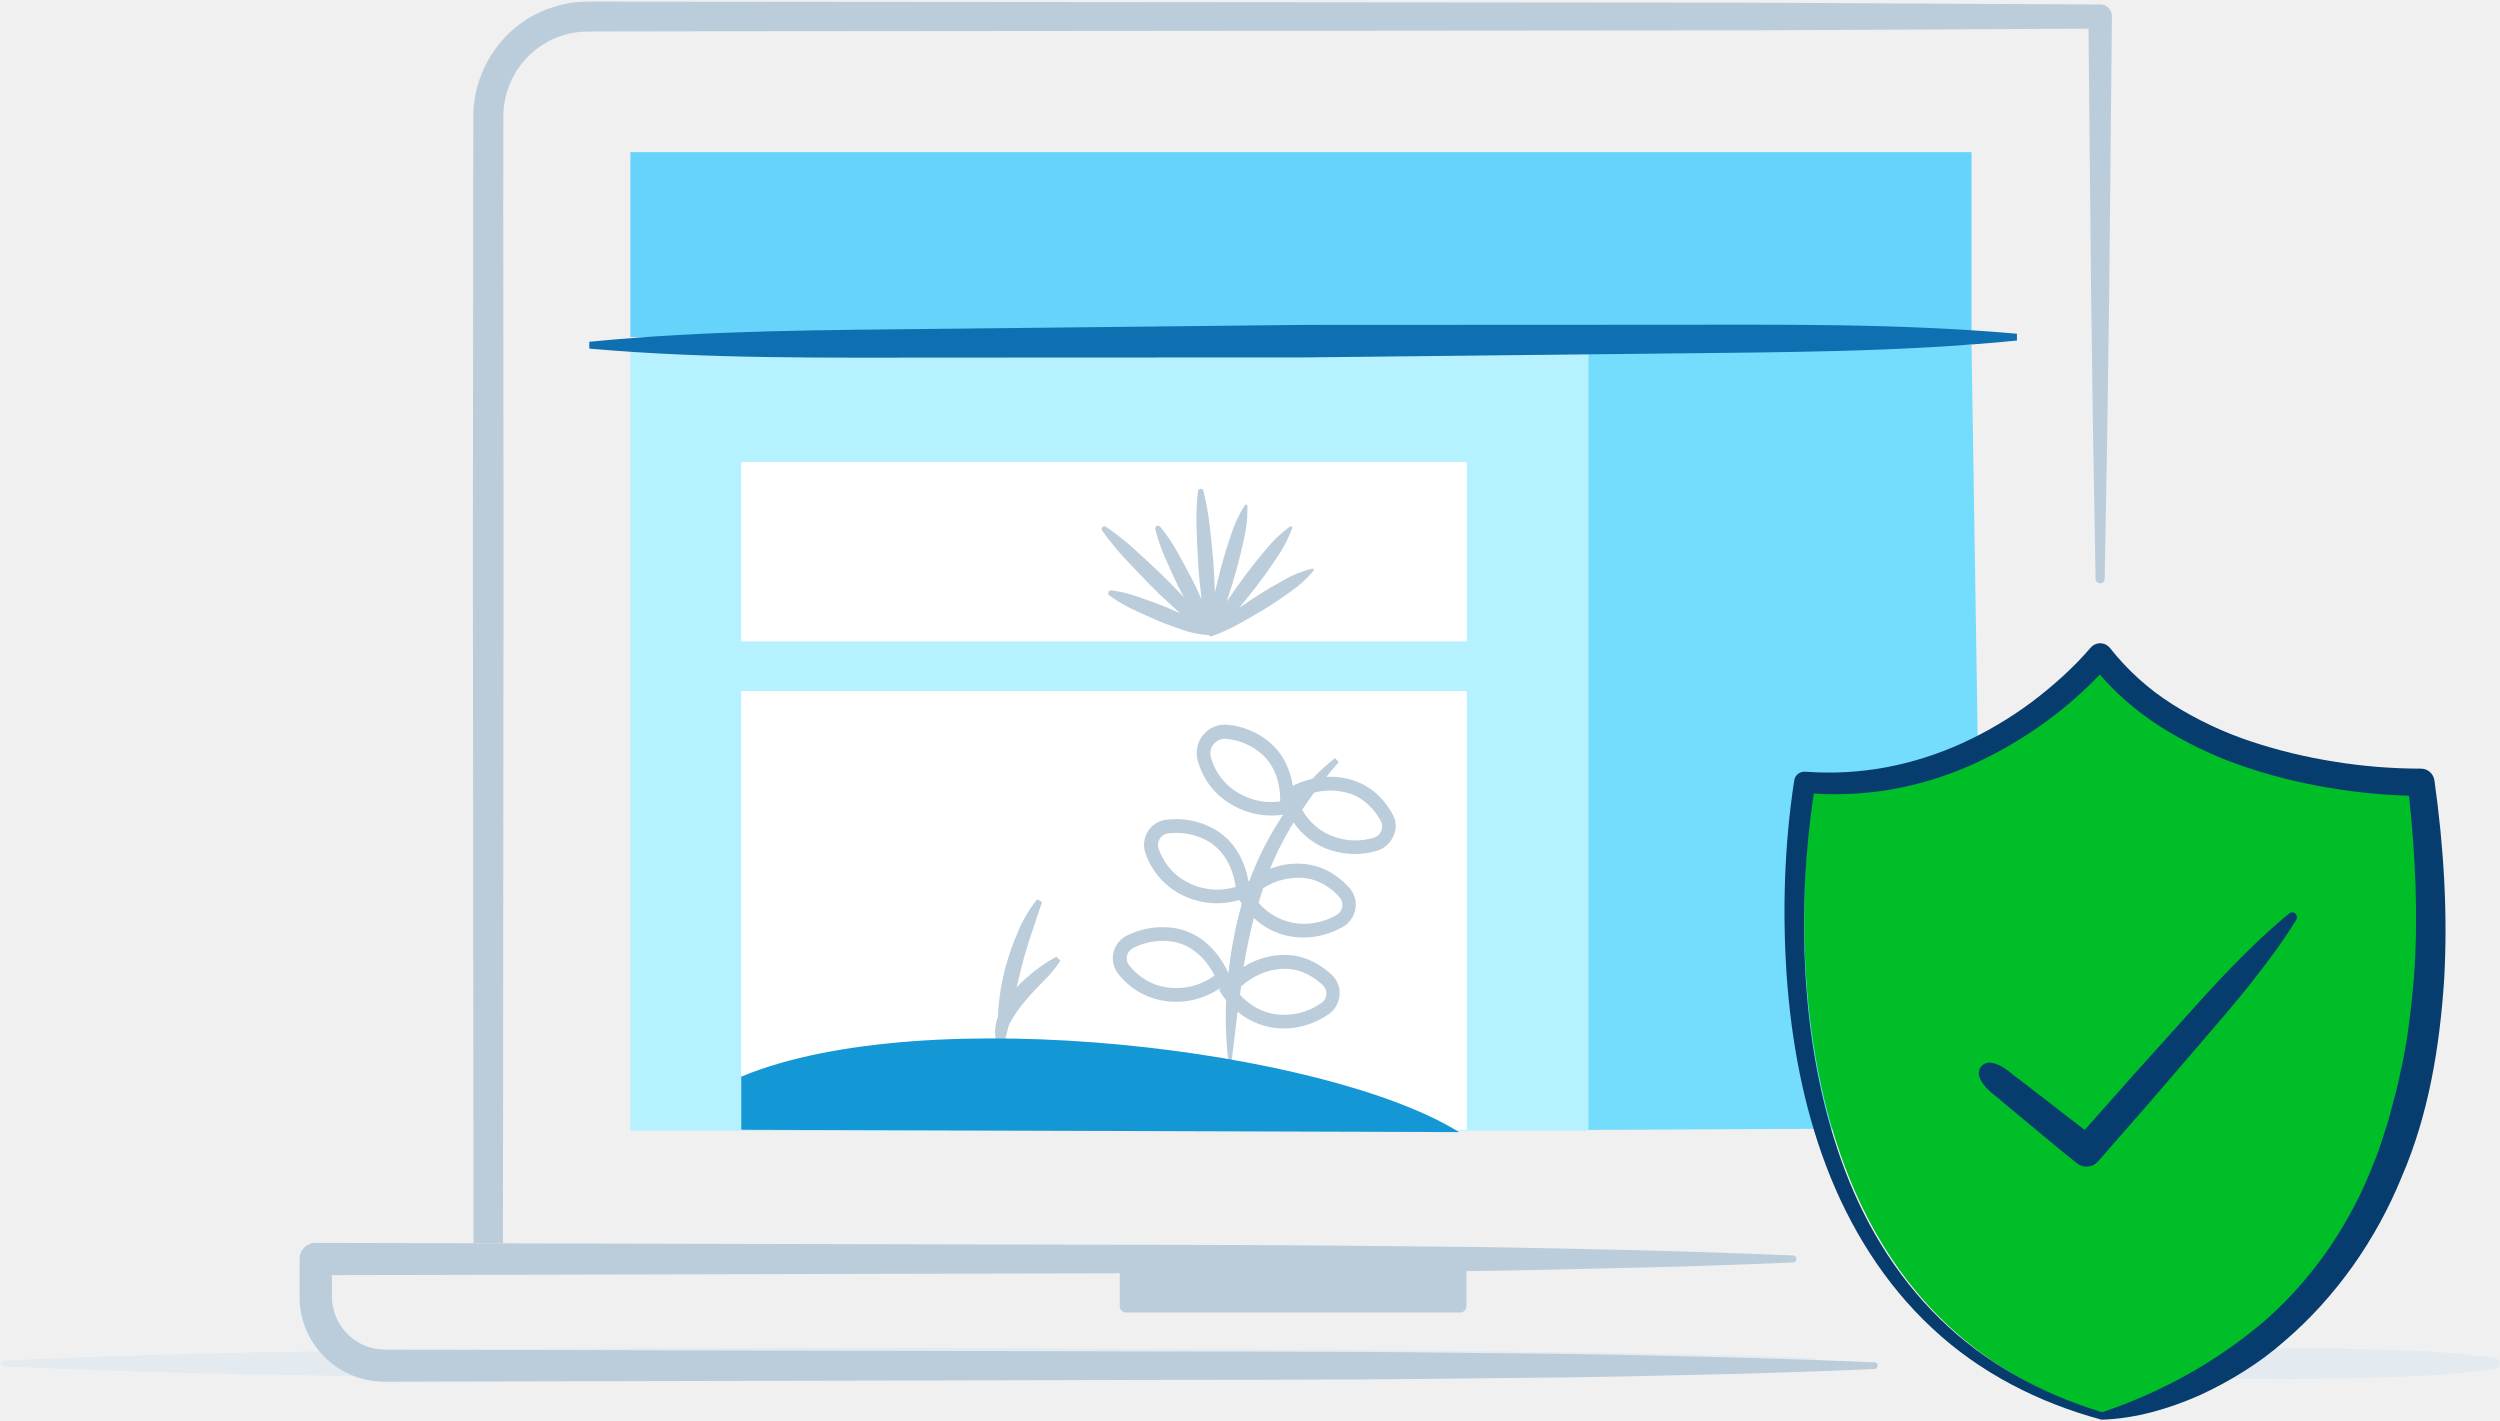
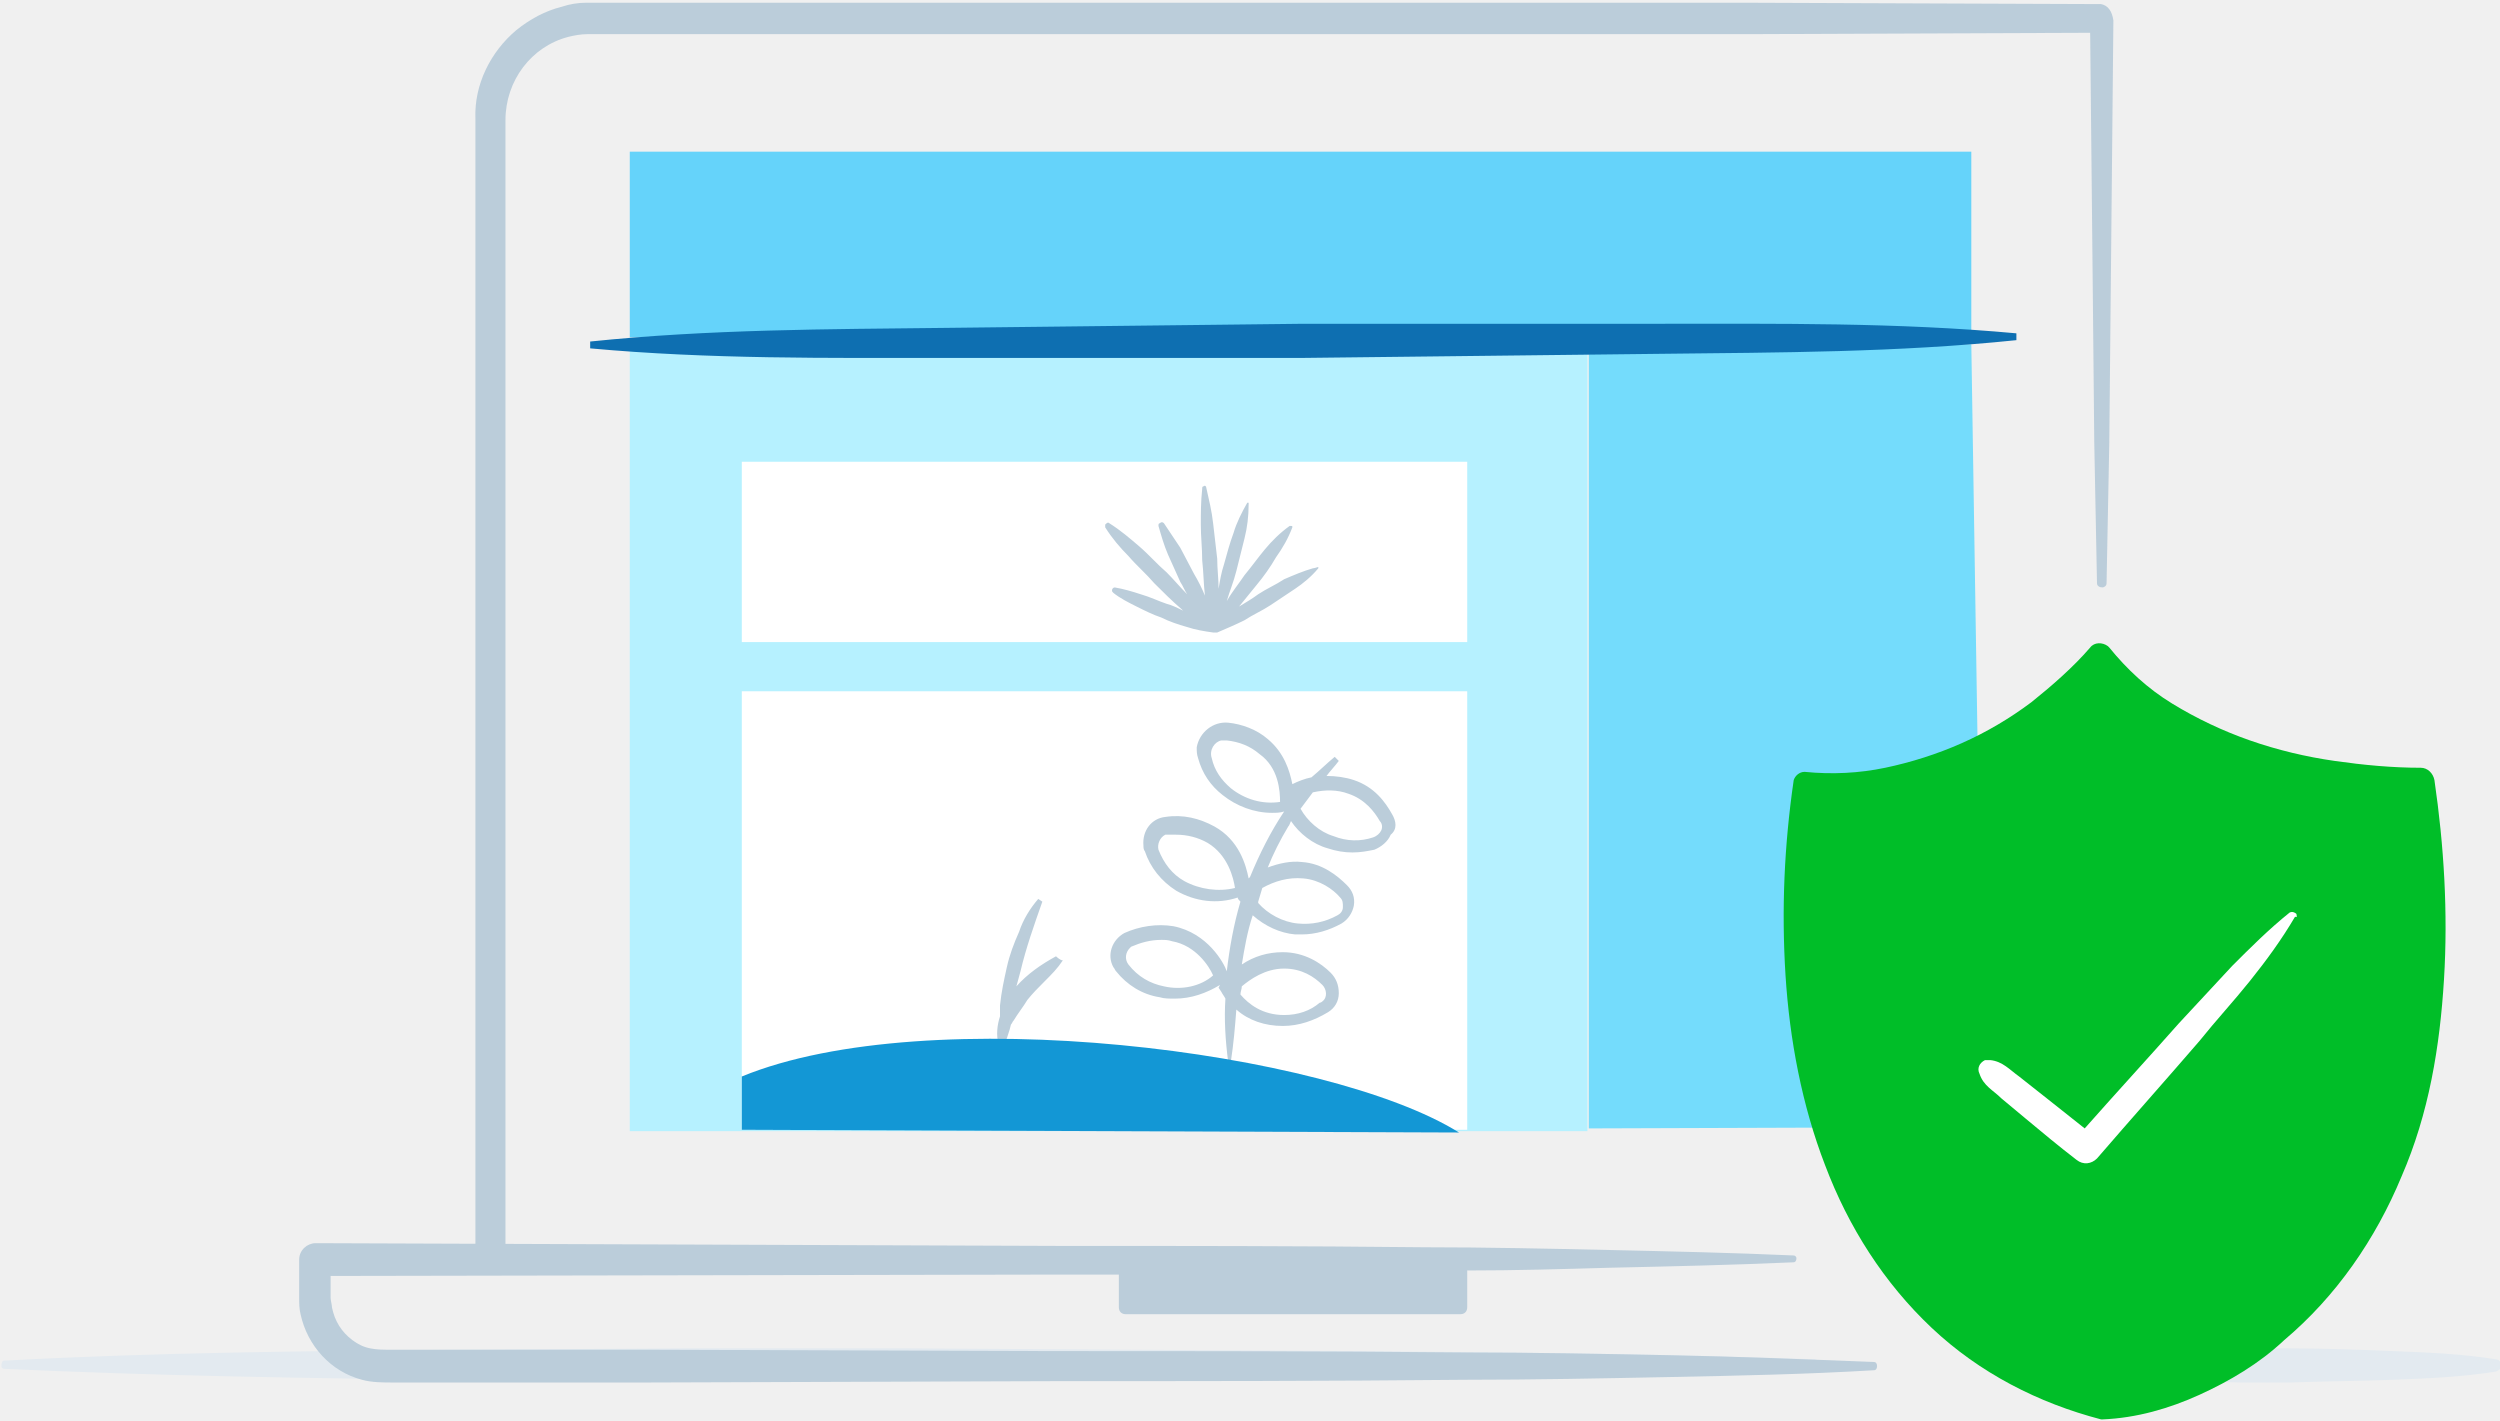
- <svg xmlns="http://www.w3.org/2000/svg" width="183" height="104" viewBox="0 0 183 104">
-   <g fill="none">
-     <path d="M.304 99.6c11.032-.556 22.064-.67 33.107-.817l16.553-.102 16.554-.023 33.107.159c11.031.102 22.063.215 33.106.578.226 0 .406.182.406.409 0 .227-.18.408-.406.408-11.031.363-22.063.476-33.106.578l-33.107.16-16.554-.024-16.564-.102c-11.032-.147-22.064-.26-33.107-.816a.203.203 0 0 1-.203-.204c0-.114.102-.204.214-.204zm152.463 0c2.49-.533 4.98-.726 7.47-.817l3.73-.102 3.73-.023c2.49.023 4.981.08 7.471.159 2.49.08 4.981.227 7.471.59a.405.405 0 0 1 .35.453.408.408 0 0 1-.35.352c-2.49.352-4.98.499-7.47.59-2.49.09-4.981.124-7.472.159l-3.73-.023-3.73-.102c-2.49-.091-4.98-.284-7.47-.817a.209.209 0 0 1-.158-.25c.011-.09.068-.147.158-.17z" fill="#E3EAF0" />
-     <path fill="#B6F1FF" d="M46.144 82.769V24.962h70.124V82.77H49.942" />
-     <path fill="#65D3FA" d="M46.144 24.667v-13.53h98.171v13.53H51.452" />
-     <path fill="#74DCFC" d="M144.315 25.246l.902 57.319-28.949.147V25.246h28.047" />
-     <path fill="#FFF" d="M102.487 82.712h-48.23v-32.13h53.109v32.13m0-35.759H54.258V33.82h53.108v13.133" />
-     <path d="M96.052 41.623a7.734 7.734 0 0 0-2.084.839 39.98 39.98 0 0 0-1.905 1.123c-.45.295-.901.6-1.352.907a63.5 63.5 0 0 0 1.307-1.633 35.44 35.44 0 0 0 1.42-1.996 9.504 9.504 0 0 0 1.15-2.2c.022-.057-.012-.114-.068-.137-.034-.01-.068-.01-.09.012a9.52 9.52 0 0 0-1.792 1.712 35.364 35.364 0 0 0-1.521 1.917 69.46 69.46 0 0 0-1.319 1.86 66.45 66.45 0 0 0 .665-2.155 40.4 40.4 0 0 0 .586-2.37 9.522 9.522 0 0 0 .26-2.461.096.096 0 0 0-.046-.08.106.106 0 0 0-.146.023 9.66 9.66 0 0 0-1.037 2.246 39.98 39.98 0 0 0-.71 2.336c-.157.601-.293 1.202-.44 1.792a48.917 48.917 0 0 0-.112-2.223c-.068-.873-.169-1.747-.26-2.609a20.235 20.235 0 0 0-.472-2.597.206.206 0 0 0-.248-.147c-.08.023-.147.09-.147.181a17.222 17.222 0 0 0-.101 2.643c.022.873.056 1.746.113 2.62.056.873.146 1.746.247 2.608v.034a29.443 29.443 0 0 0-.755-1.599c-.338-.646-.687-1.27-1.036-1.905a12.372 12.372 0 0 0-1.229-1.803.2.2 0 0 0-.293-.023c-.056.045-.09.136-.067.204.18.714.417 1.406.71 2.075.293.658.586 1.327.901 1.974.158.317.316.624.485.93-.507-.533-1.014-1.066-1.544-1.577a100.06 100.06 0 0 0-2.006-1.87 19.574 19.574 0 0 0-2.152-1.713c-.09-.069-.225-.035-.282.056a.207.207 0 0 0 0 .227 19.69 19.69 0 0 0 1.747 2.132c.62.67 1.262 1.327 1.904 1.985.643.646 1.319 1.27 1.995 1.883l.067.056c-.405-.181-.81-.363-1.217-.533a52.48 52.48 0 0 0-1.87-.68 9.6 9.6 0 0 0-1.95-.477.221.221 0 0 0-.236.182.206.206 0 0 0 .079.193c.54.397 1.115.737 1.724 1.02.597.284 1.194.556 1.803.817.608.26 1.228.476 1.859.692.608.215 1.24.34 1.882.374.011.023.034.034.056.045.056.046.124.046.192.035a13.64 13.64 0 0 0 2.028-.93 64.694 64.694 0 0 0 1.916-1.112c.63-.386 1.24-.805 1.836-1.236a8.15 8.15 0 0 0 1.657-1.52c.022-.023.022-.057.022-.09-.022-.035-.067-.057-.124-.057z" fill="#BBCDDA" />
-     <path d="M147.64 24.928c-8.7.862-17.41.85-26.12.953l-26.121.283-26.132.012c-8.71 0-17.42.113-26.131-.658v-.499c8.699-.862 17.41-.85 26.12-.953l26.12-.283 26.132-.012c8.71 0 17.421-.113 26.132.658v.5z" fill="#0E6FB1" />
-     <path d="M77.324 70.033a11.696 11.696 0 0 0-2.907 2.245l.27-1.122c.406-1.736 1.026-3.414 1.59-5.127l-.35-.204a9.572 9.572 0 0 0-1.42 2.404 19.305 19.305 0 0 0-.924 2.643 16.414 16.414 0 0 0-.484 2.756c-.023.26-.045.522-.045.782-.237.636-.305 1.361-.068 2.008h.203l.056-.125c.011.045.011.08.023.125h.202c.147-.454.27-.907.372-1.372.057-.102.113-.216.17-.318a9.682 9.682 0 0 1 1.047-1.474c.395-.477.823-.93 1.285-1.395.462-.465.913-.942 1.273-1.543l-.293-.283zm24.622-10.412c-.462-.862-1.341-1.984-2.84-2.483a5.531 5.531 0 0 0-2.017-.273c.293-.362.597-.725.913-1.077l-.282-.295a17.58 17.58 0 0 0-1.668 1.52 6.235 6.235 0 0 0-1.42.51c-.157-1.02-.608-2.313-1.802-3.277a5.614 5.614 0 0 0-2.941-1.191 2.06 2.06 0 0 0-2.277 1.837 1.89 1.89 0 0 0 .068.794 5.188 5.188 0 0 0 1.78 2.733 5.777 5.777 0 0 0 3.618 1.282c.293 0 .574-.023.856-.068a22.6 22.6 0 0 0-2.468 4.82l-.079.068c-.169-1.01-.72-2.801-2.479-3.822a5.7 5.7 0 0 0-3.55-.692 1.845 1.845 0 0 0-1.6 2.053c.012.136.046.272.09.397a5.326 5.326 0 0 0 2.345 2.88 5.75 5.75 0 0 0 4.53.545c.045.068.1.17.18.272a30.095 30.095 0 0 0-.98 5.092c-.248-.578-1.353-2.846-3.877-3.3a5.81 5.81 0 0 0-3.572.544 1.85 1.85 0 0 0-.823 2.473c.057.124.136.238.214.34a5.265 5.265 0 0 0 3.167 1.928c.35.068.71.102 1.06.102 1.171 0 2.31-.363 3.267-1.032l-.124.159.18.295c.102.158.214.317.338.465a27.2 27.2 0 0 0 .18 4.593h.204c.169-1.259.304-2.518.45-3.765a5.202 5.202 0 0 0 3.358 1.236h.012a5.736 5.736 0 0 0 3.301-1.044c.462-.317.755-.839.8-1.406a1.82 1.82 0 0 0-.586-1.486c-.71-.669-1.882-1.451-3.46-1.451h-.01a5.637 5.637 0 0 0-2.975.884c.203-1.213.45-2.404.755-3.584a5.144 5.144 0 0 0 3.144 1.407c.157.011.315.022.473.022a5.853 5.853 0 0 0 2.907-.782c.485-.284.823-.771.913-1.338a1.824 1.824 0 0 0-.462-1.532c-.654-.725-1.758-1.61-3.336-1.735a5.347 5.347 0 0 0-2.456.363 22.746 22.746 0 0 1 1.499-3.017c.067-.124.146-.25.225-.385a5.19 5.19 0 0 0 2.66 2.019 5.86 5.86 0 0 0 1.825.294c.552 0 1.104-.079 1.622-.238a1.86 1.86 0 0 0 1.195-1.077c.26-.5.225-1.089-.045-1.577zM86.71 64.464c-.89-.522-1.533-1.304-1.904-2.348a.85.85 0 0 1 .687-1.111c.203-.023.406-.034.62-.034a4.564 4.564 0 0 1 2.31.601c1.543.896 1.927 2.609 2.028 3.346a4.662 4.662 0 0 1-3.741-.454zm-1.476 7.78c-1.014-.181-1.87-.714-2.57-1.576a.822.822 0 0 1 .124-1.168c.046-.034.102-.068.147-.102a5.005 5.005 0 0 1 2.175-.533c.259 0 .518.022.777.068 1.747.317 2.682 1.803 3.02 2.472a4.724 4.724 0 0 1-3.673.84zm8.8-1.327c1.262 0 2.209.647 2.784 1.18a.847.847 0 0 1-.102 1.327c-.8.567-1.758.862-2.738.862h-.011c-1.567 0-2.637-.85-3.2-1.463.022-.204.056-.409.078-.613.62-.555 1.713-1.281 3.19-1.293zm1.33-6.657c1.25.102 2.152.817 2.682 1.406a.857.857 0 0 1 .214.692.853.853 0 0 1-.417.613 4.74 4.74 0 0 1-2.794.635 4.353 4.353 0 0 1-2.919-1.52l.023-.08c.101-.328.202-.669.315-.997a4.814 4.814 0 0 1 2.896-.749zm-1.656-5.591a4.774 4.774 0 0 1-3.629-1.021 4.297 4.297 0 0 1-1.442-2.212 1.067 1.067 0 0 1 .732-1.315c.09-.023.192-.046.282-.046.045 0 .079 0 .124.012a4.56 4.56 0 0 1 2.423.975c1.408 1.1 1.532 2.858 1.51 3.607zm7.403 2.155a.865.865 0 0 1-.552.499 4.657 4.657 0 0 1-2.862-.057 4.27 4.27 0 0 1-2.378-1.996c.282-.42.575-.84.879-1.248a4.622 4.622 0 0 1 2.603.068c1.194.397 1.893 1.316 2.276 2.008a.863.863 0 0 1 .034.726z" fill="#BBCDDA" />
-     <path d="M153.736 48.847s-7.663 9.55-20.903 8.415c0 0-7.077 38.187 21.76 46.386 0 0 28.114-3.924 22.491-46.386 0 0-15.911 1.237-23.348-8.415z" fill="#00BE28" />
-     <path d="M178.2 57.126a.998.998 0 0 0-.992-.862h-.011c-2.119 0-4.226-.17-6.31-.51a38.177 38.177 0 0 1-6.164-1.497 26.328 26.328 0 0 1-5.68-2.688 18.244 18.244 0 0 1-4.597-4.14.648.648 0 0 0-.124-.124.907.907 0 0 0-1.285.102l-.011.011c-1.228 1.44-2.75 2.801-4.316 3.98a28.035 28.035 0 0 1-5.082 3.006 24.382 24.382 0 0 1-5.6 1.77 23.046 23.046 0 0 1-5.86.317h-.045a.752.752 0 0 0-.789.647c-.721 4.752-.868 9.504-.552 14.256.338 4.74 1.194 9.47 2.885 13.938 1.69 4.469 4.26 8.63 7.752 11.875 3.482 3.277 7.832 5.477 12.373 6.702a.247.247 0 0 0 .09.012h.012c2.467-.091 4.856-.794 7.11-1.781 2.231-1.032 4.372-2.336 6.231-3.98 3.775-3.233 6.705-7.43 8.576-12.023 1.972-4.57 2.772-9.515 3.099-14.392.281-4.922-.034-9.81-.71-14.619zm-1.5 14.45c-.213 2.347-.461 4.683-1.002 6.963-.214 1.157-.563 2.268-.845 3.402-.36 1.1-.676 2.234-1.138 3.3-1.68 4.333-4.35 8.257-7.798 11.32-3.482 3.016-7.572 5.307-12.035 6.815-4.417-1.338-8.564-3.595-11.854-6.816-3.313-3.22-5.725-7.304-7.257-11.659-1.555-4.366-2.344-8.982-2.614-13.62a64.623 64.623 0 0 1 .608-13.19c1.86.113 3.719.022 5.556-.284a24.927 24.927 0 0 0 6.017-1.826 30.085 30.085 0 0 0 5.42-3.153 29.301 29.301 0 0 0 3.944-3.448 20.58 20.58 0 0 0 4.35 3.754 28.501 28.501 0 0 0 6.062 2.926 39.707 39.707 0 0 0 6.468 1.622c1.905.318 3.82.51 5.758.567.474 4.435.688 8.903.36 13.326z" fill="#073C6E" />
-     <path fill="#00BE28" d="M145.307 78.323l7.426 5.943 15.1-17.182" />
-     <path d="M168.058 66.914a.337.337 0 0 0-.473-.057c-1.499 1.214-2.874 2.552-4.203 3.913-1.33 1.36-2.603 2.79-3.877 4.208a748.74 748.74 0 0 0-6.907 7.734c-.97-.76-1.95-1.497-2.919-2.257l-1.882-1.451c-.653-.454-1.172-1.078-2.073-1.214a.733.733 0 0 0-.383.046.78.78 0 0 0-.44 1.009c.327.862 1.048 1.225 1.634 1.77l1.826 1.519c1.228 1.01 2.434 2.041 3.673 3.017l.012.011a1.117 1.117 0 0 0 1.532-.147 774.054 774.054 0 0 0 7.494-8.642c1.24-1.452 2.49-2.881 3.673-4.378 1.183-1.497 2.333-3.028 3.347-4.673a.381.381 0 0 0-.034-.408z" fill="#073C6E" />
-     <path d="M137.227 99.724a659.15 659.15 0 0 0-14.964-.465c-4.992-.136-9.973-.181-14.965-.227-9.972-.136-19.945-.079-29.929-.124L47.44 98.84l-14.964-.034-3.741-.012c-.688.012-1.07-.011-1.555-.136a3.842 3.842 0 0 1-1.285-.612 3.958 3.958 0 0 1-1.521-2.36 5.132 5.132 0 0 1-.08-.714V93.34l52.906-.125 4.767-.01v2.403c0 .261.214.465.462.465h24.452c.26 0 .462-.215.462-.465v-2.563a784.38 784.38 0 0 0 10.401-.204 598.27 598.27 0 0 0 13.522-.43.254.254 0 0 0 .237-.273.265.265 0 0 0-.237-.238c-4.507-.182-9.014-.34-13.522-.431-4.507-.102-9.015-.204-13.522-.227-9.015-.113-18.03-.125-27.044-.136L23.1 90.98c-.642 0-1.172.522-1.172 1.168v2.836c0 .385.046.77.113 1.156a6.238 6.238 0 0 0 4.519 4.798c.721.204 1.6.215 2.152.204l3.741-.011 14.965-.034 29.929-.068c9.972-.046 19.945.01 29.929-.125 4.992-.046 9.972-.09 14.964-.227 4.992-.09 9.973-.25 14.965-.465a.254.254 0 0 0 .237-.272.265.265 0 0 0-.237-.238l.022.022zM153.758.329L128.021.193 102.295.17 50.855.125 44.42.113c-.552 0-1.036-.01-1.645.012a7.628 7.628 0 0 0-1.825.26 8.38 8.38 0 0 0-3.268 1.668c-1.893 1.576-3.065 4.049-3.031 6.521l-.012 6.476-.022 25.892.045 50.05h2.152l.045-50.05-.022-25.892.01-6.476c-.022-2.858 1.894-5.364 4.644-6.068.439-.113.89-.181 1.352-.192.473-.023 1.059-.012 1.577-.012l6.435-.011 51.44-.045 25.726-.023 24.858-.125.192 19.723.146 10.298.18 10.298c.035.181.204.317.384.283a.336.336 0 0 0 .282-.283l.18-10.298.146-10.298.203-20.596a.849.849 0 0 0-.834-.896z" fill="#BBCDDA" />
-     <path d="M54.258 78.81c13.578-5.647 42.91-1.95 52.545 4.061l-52.545-.17v-3.89z" fill="#1397D5" />
-   </g>
+ <svg xmlns="http://www.w3.org/2000/svg" id="Layer_1" viewBox="0 0 183 104">
+   <style>.st0{fill:#e3eaf0}.st1{fill:#b6f1ff}.st2{fill:#65d3fa}.st3{fill:#74dcfc}.st4{fill:#fff}.st5{fill:#bbcdda}.st6{fill:#0e6fb1}.st7{fill:#00be28}.st8{fill:#1397d5}</style>
+   <path class="st0" d="M.3 99.6c11-.6 22.1-.7 33.1-.8l16.6-.1h16.6l33.1.2c11 .1 22.1.2 33.1.6.2 0 .4.2.4.4s-.2.4-.4.4c-11 .4-22.1.5-33.1.6l-33.1.2H50l-16.6-.1c-11-.1-22.1-.3-33.1-.8-.1 0-.2-.1-.2-.2 0-.3.1-.4.2-.4zm152.5 0c2.5-.5 5-.7 7.5-.8l3.7-.1h3.7c2.5 0 5 .1 7.5.2s5 .2 7.5.6c.2 0 .4.2.4.5 0 .2-.2.3-.4.4-2.5.4-5 .5-7.5.6-2.5.1-5 .1-7.5.2H164l-3.7-.1c-2.5-.1-5-.3-7.5-.8-.1 0-.2-.1-.2-.2 0-.4.1-.5.2-.5z" />
+   <path class="st1" d="M46.1 82.8V25h70.1v57.8H49.9" />
+   <path class="st2" d="M46.1 24.7V11.1h98.2v13.5H51.5" />
+   <path class="st3" d="M144.3 25.2l.9 57.3-28.9.1V25.2h28" />
+   <path class="st4" d="M102.5 82.7H54.3V50.6h53.1v32.1m0-35.7H54.3V33.8h53.1V47" />
+   <path class="st5" d="M96.1 41.6c-.7.2-1.4.5-2.1.8-.6.4-1.3.7-1.9 1.1-.4.3-.9.6-1.4.9.4-.5.9-1.1 1.3-1.6.5-.6 1-1.3 1.4-2 .5-.7.9-1.4 1.2-2.2 0-.1 0-.1-.1-.1h-.1c-.7.5-1.3 1.1-1.8 1.7-.5.6-1 1.3-1.5 1.9-.4.6-.9 1.2-1.3 1.9.2-.7.5-1.4.7-2.2l.6-2.4c.2-.8.3-1.6.3-2.5v-.1h-.1c-.4.7-.8 1.5-1 2.2-.3.8-.5 1.6-.7 2.3-.2.6-.3 1.2-.4 1.8 0-.7-.1-1.5-.1-2.2-.1-.9-.2-1.7-.3-2.6-.1-.9-.3-1.7-.5-2.6 0-.1-.1-.2-.2-.1-.1 0-.1.1-.1.2-.1.9-.1 1.8-.1 2.6 0 .9.1 1.7.1 2.6.1.9.1 1.7.2 2.6-.2-.5-.5-1.1-.8-1.6-.3-.6-.7-1.3-1-1.9l-1.2-1.8c-.1-.1-.2-.1-.3 0-.1 0-.1.1-.1.2.2.7.4 1.4.7 2.1.3.7.6 1.3.9 2 .2.3.3.6.5.9-.5-.5-1-1.1-1.5-1.6-.7-.6-1.3-1.3-2-1.9-.7-.6-1.4-1.2-2.2-1.7-.1-.1-.2 0-.3.1v.2c.5.8 1.1 1.5 1.7 2.1.6.7 1.3 1.3 1.9 2 .6.6 1.3 1.3 2 1.9l.1.1c-.4-.2-.8-.4-1.2-.5-.6-.2-1.2-.5-1.9-.7-.6-.2-1.3-.4-1.9-.5-.1 0-.2.1-.2.2s0 .1.1.2c.5.4 1.1.7 1.7 1 .6.3 1.2.6 1.8.8.6.3 1.2.5 1.9.7.6.2 1.2.3 1.9.4H89.1c.7-.3 1.4-.6 2-.9.6-.4 1.3-.7 1.9-1.1l1.8-1.2c.6-.4 1.2-.9 1.7-1.5v-.1c-.3.1-.4.1-.4.1z" />
+   <path class="st6" d="M147.6 24.9c-8.7.9-17.4.9-26.1 1l-26.1.3H69.3c-8.7 0-17.4.1-26.1-.7V25c8.7-.9 17.4-.9 26.1-1l26.1-.3h26.1c8.7 0 17.4-.1 26.1.7v.5z" />
+   <path class="st5" d="M77.3 70c-1.1.6-2.1 1.3-2.9 2.2l.3-1.1c.4-1.7 1-3.4 1.6-5.1l-.3-.2c-.6.7-1.1 1.5-1.4 2.4-.4.9-.7 1.7-.9 2.6-.2.9-.4 1.8-.5 2.8v.8c-.2.6-.3 1.4-.1 2h.2l.1-.1v.1h.2c.1-.5.3-.9.4-1.4.1-.1.1-.2.2-.3.3-.5.7-1 1-1.5.4-.5.8-.9 1.3-1.4.5-.5.9-.9 1.3-1.5-.2 0-.5-.3-.5-.3zm24.6-10.4c-.5-.9-1.3-2-2.8-2.5-.6-.2-1.3-.3-2-.3.3-.4.6-.7.9-1.1l-.3-.3c-.6.5-1.1 1-1.7 1.5-.5.1-1 .3-1.4.5-.2-1-.6-2.3-1.8-3.3-.8-.7-1.9-1.1-2.9-1.2-1.1-.1-2.1.7-2.3 1.8 0 .3 0 .5.1.8.3 1.1.9 2 1.8 2.7 1 .8 2.3 1.3 3.6 1.3.3 0 .6 0 .9-.1-1 1.5-1.8 3.1-2.5 4.8l-.1.1c-.2-1-.7-2.8-2.5-3.8-1.1-.6-2.3-.9-3.6-.7-1 .1-1.7 1-1.6 2.1 0 .1 0 .3.1.4.4 1.2 1.2 2.2 2.3 2.9 1.4.8 3 1 4.5.5 0 .1.1.2.2.3-.5 1.7-.8 3.4-1 5.1-.2-.6-1.4-2.8-3.9-3.3-1.2-.2-2.5 0-3.6.5-.9.5-1.3 1.6-.8 2.5.1.1.1.2.2.3.8 1 1.9 1.7 3.2 1.9.3.1.7.1 1.1.1 1.2 0 2.3-.4 3.3-1l-.1.2.2.3c.1.2.2.3.3.5-.1 1.5 0 3.1.2 4.6h.2c.2-1.3.3-2.5.4-3.8.9.8 2.1 1.2 3.4 1.2 1.2 0 2.3-.4 3.3-1 .5-.3.8-.8.8-1.4 0-.6-.2-1.1-.6-1.5-.7-.7-1.9-1.5-3.5-1.5-1.1 0-2.1.3-3 .9.2-1.2.4-2.4.8-3.6.9.8 2 1.3 3.1 1.4h.5c1 0 2-.3 2.9-.8.5-.3.8-.8.9-1.3.1-.6-.1-1.1-.5-1.5-.7-.7-1.8-1.6-3.3-1.7-.8-.1-1.7.1-2.5.4.4-1 .9-2 1.5-3 .1-.1.1-.2.2-.4.6.9 1.6 1.7 2.7 2 .6.2 1.2.3 1.8.3.6 0 1.1-.1 1.6-.2.5-.2 1-.6 1.2-1.1.5-.4.4-1 .1-1.5zm-15.2 4.9c-.9-.5-1.5-1.3-1.9-2.3-.1-.4.1-.9.5-1.1h.8c.8 0 1.6.2 2.3.6 1.5.9 1.9 2.6 2 3.3-1.2.3-2.6.1-3.7-.5zm-1.5 7.7c-1-.2-1.9-.7-2.6-1.6-.3-.4-.2-.9.1-1.2l.1-.1c.7-.3 1.4-.5 2.2-.5.3 0 .5 0 .8.1 1.7.3 2.7 1.8 3 2.5-.9.8-2.3 1.1-3.6.8zm8.8-1.3c1.3 0 2.2.6 2.8 1.2.3.3.4.9 0 1.2 0 0-.1.1-.2.1-.7.6-1.6.9-2.6.9-1.6 0-2.6-.8-3.2-1.5 0-.2.1-.4.1-.6.6-.5 1.7-1.3 3.1-1.3zm1.4-6.6c1.2.1 2.2.8 2.7 1.4.2.2.2.4.2.7 0 .3-.2.5-.4.6-.9.5-1.9.7-2.9.6-1.1-.1-2.2-.7-2.9-1.5V66c.1-.3.2-.7.3-1 .9-.5 1.9-.8 3-.7zm-1.7-5.6c-1.3.2-2.6-.2-3.6-1-.7-.6-1.2-1.3-1.4-2.2-.2-.6.2-1.2.7-1.3h.4c.9.1 1.7.4 2.4 1 1.4 1 1.5 2.7 1.5 3.5zm7.4 2.1c-.1.2-.3.4-.6.5-.9.3-1.9.3-2.9-.1-1-.3-1.9-1.1-2.4-2l.9-1.2c.9-.2 1.8-.2 2.6.1 1.2.4 1.9 1.3 2.3 2 .2.2.2.5.1.7z" />
+   <path class="st7" d="M178.2 57.1c-.1-.5-.5-.9-1-.9-2.1 0-4.2-.2-6.3-.5-2.1-.3-4.2-.8-6.2-1.5s-3.9-1.6-5.7-2.7c-1.8-1.1-3.3-2.5-4.6-4.1l-.1-.1c-.4-.3-1-.3-1.3.1-1.2 1.4-2.8 2.8-4.3 4-1.6 1.2-3.3 2.2-5.1 3-1.8.8-3.7 1.4-5.6 1.8-1.9.4-3.9.5-5.9.3-.4 0-.7.3-.8.6-.7 4.8-.9 9.5-.6 14.3.3 4.7 1.2 9.5 2.9 13.9 1.7 4.5 4.3 8.6 7.8 11.9 3.5 3.3 7.8 5.5 12.4 6.7h.1c2.5-.1 4.9-.8 7.1-1.8 2.2-1 4.4-2.3 6.2-4 3.8-3.2 6.7-7.4 8.6-12 2-4.6 2.8-9.5 3.1-14.4.3-4.9 0-9.8-.7-14.6z" />
+   <path class="st7" d="M145.3 78.3l7.4 5.9L167.8 67" />
+   <path class="st4" d="M168.1 66.9c-.1-.1-.3-.2-.5-.1-1.5 1.2-2.9 2.6-4.2 3.9l-3.9 4.2c-2.3 2.6-4.6 5.1-6.9 7.7-1-.8-1.9-1.5-2.9-2.3l-1.9-1.5c-.7-.5-1.2-1.1-2.1-1.2h-.4c-.4.2-.6.6-.4 1 .3.9 1 1.2 1.6 1.8l1.8 1.5c1.2 1 2.4 2 3.7 3 .5.4 1.1.3 1.5-.1 2.5-2.9 5-5.7 7.5-8.6 1.2-1.5 2.5-2.9 3.7-4.4s2.3-3 3.3-4.7c.2.1.1-.1.1-.2z" />
+   <path class="st5" d="M137.2 99.7c-5-.2-10-.4-15-.5-5-.1-10-.2-15-.2-10-.1-19.9-.1-29.9-.1l-29.9-.1H28.7c-.7 0-1.1 0-1.6-.1s-.9-.3-1.3-.6c-.8-.6-1.3-1.4-1.5-2.4 0-.2-.1-.5-.1-.7v-1.6l52.9-.1h4.8v2.4c0 .3.2.5.5.5h24.5c.3 0 .5-.2.5-.5V93c3.5 0 6.9-.1 10.4-.2 4.5-.1 9-.2 13.5-.4.1 0 .2-.1.2-.3 0-.1-.1-.2-.2-.2-4.5-.2-9-.3-13.5-.4-4.5-.1-9-.2-13.5-.2-9-.1-18-.1-27-.1L23.1 91c-.6 0-1.2.5-1.2 1.2V95c0 .4 0 .8.1 1.2.5 2.3 2.2 4.2 4.5 4.8.7.2 1.6.2 2.2.2h18.7l29.9-.1c10 0 19.9 0 29.9-.1 5 0 10-.1 15-.2s10-.2 15-.5c.1 0 .2-.1.2-.3 0-.2-.1-.3-.2-.3zM153.8.3L128 .2H42.9c-.6 0-1.2.1-1.8.3-1.2.3-2.3.9-3.3 1.7-1.9 1.6-3.1 4-3 6.5v82.5H37V8.8c0-2.9 1.9-5.4 4.6-6.1.4-.1.9-.2 1.4-.2h85.1l24.9-.1.2 19.7.1 10.3.2 10.3c0 .2.2.3.4.3.1 0 .3-.1.3-.3l.2-10.3.1-10.3.2-20.6c-.1-.7-.4-1.1-.9-1.2z" />
+   <path class="st8" d="M54.3 78.8c13.6-5.6 42.9-1.9 52.5 4.1l-52.5-.2v-3.9z" />
</svg>
